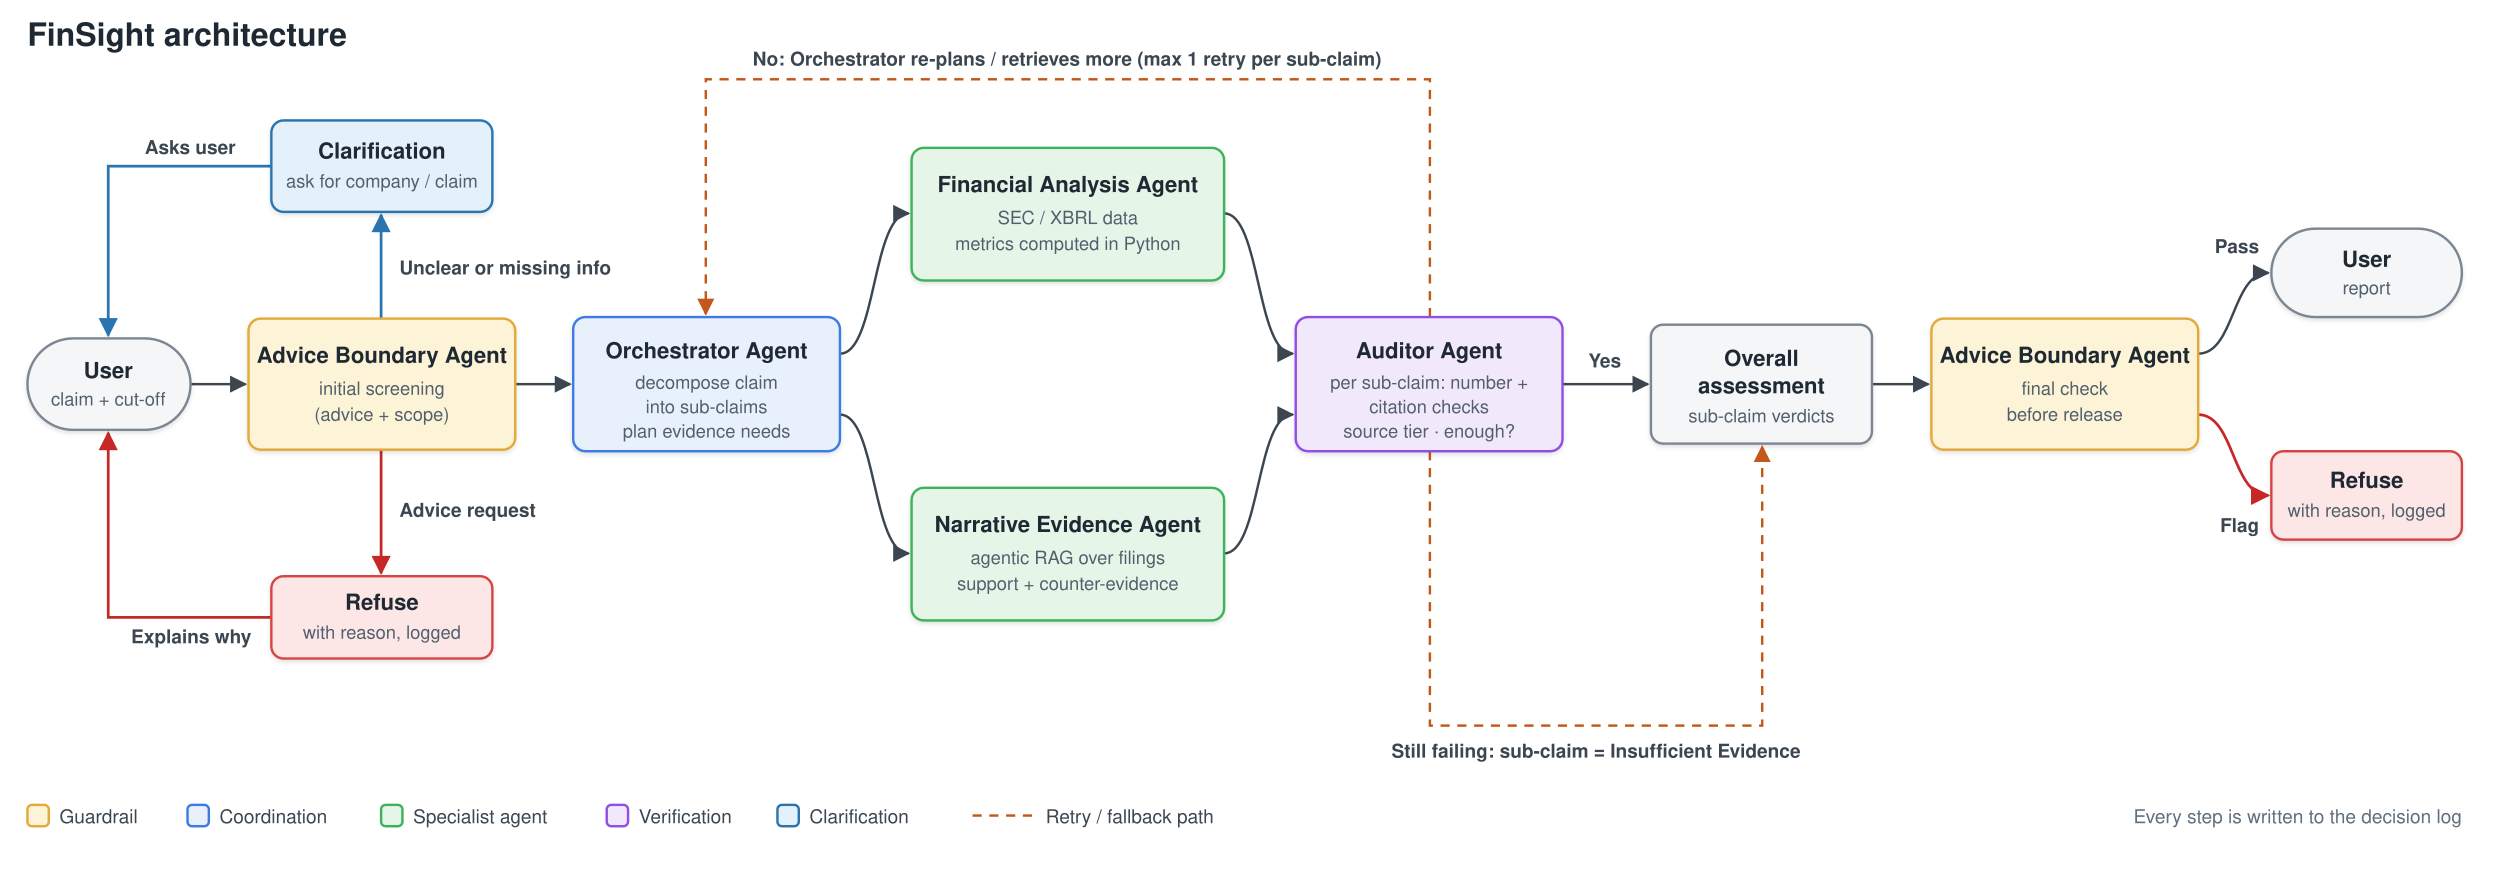
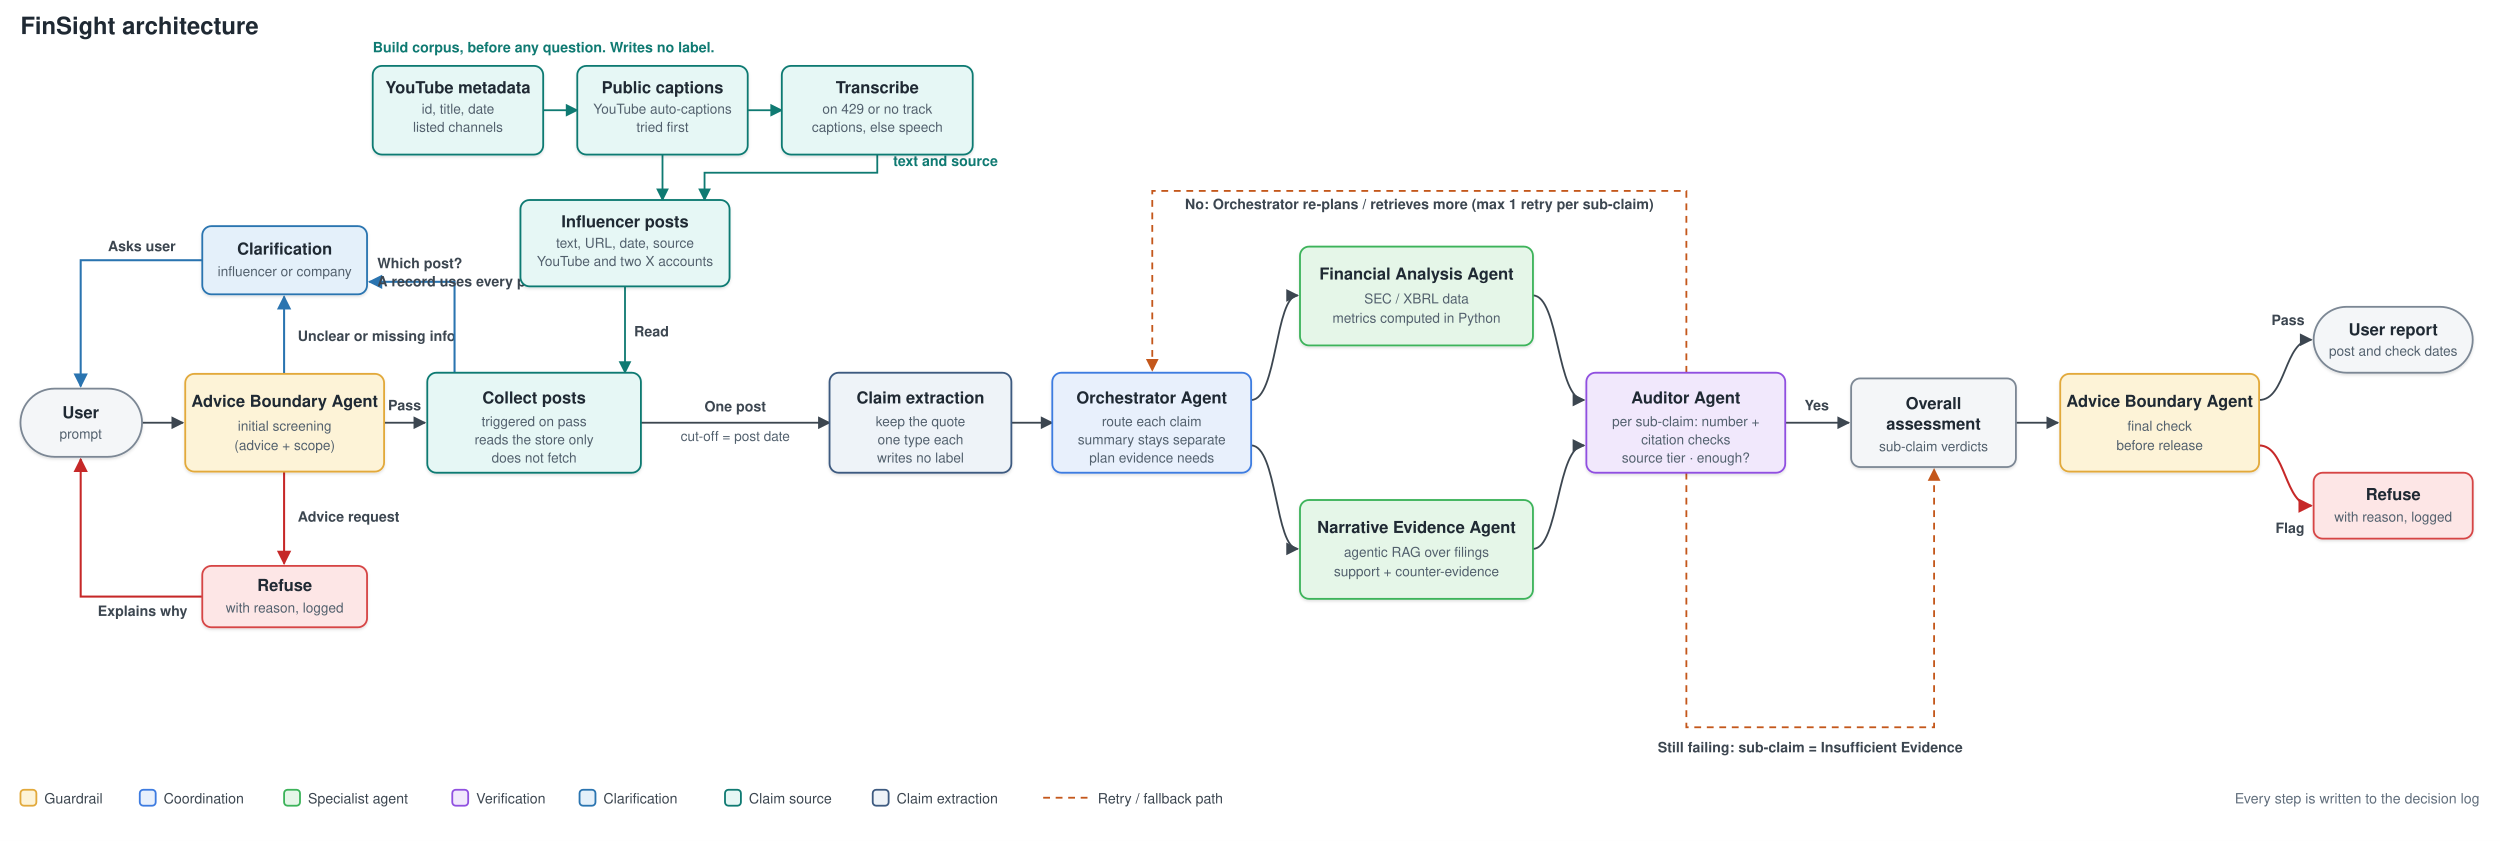
- <svg xmlns="http://www.w3.org/2000/svg" viewBox="0 0 1640 570" width="1640" height="570" font-family="Helvetica, Arial, sans-serif">
+ <svg xmlns="http://www.w3.org/2000/svg" viewBox="0 0 2200 740" width="2200" height="740" font-family="Helvetica, Arial, sans-serif">
  <defs>
    <marker id="a-dark" viewBox="0 0 10 10" refX="9" refY="5" markerWidth="7" markerHeight="7" orient="auto-start-reverse">
      <path d="M0,0 L10,5 L0,10 z" fill="#3c4650" />
    </marker>
    <marker id="a-blue" viewBox="0 0 10 10" refX="9" refY="5" markerWidth="7" markerHeight="7" orient="auto-start-reverse">
      <path d="M0,0 L10,5 L0,10 z" fill="#2a74b0" />
    </marker>
    <marker id="a-red" viewBox="0 0 10 10" refX="9" refY="5" markerWidth="7" markerHeight="7" orient="auto-start-reverse">
      <path d="M0,0 L10,5 L0,10 z" fill="#c62828" />
    </marker>
    <marker id="a-retry" viewBox="0 0 10 10" refX="9" refY="5" markerWidth="7" markerHeight="7" orient="auto-start-reverse">
      <path d="M0,0 L10,5 L0,10 z" fill="#c4571b" />
    </marker>
+     <marker id="a-teal" viewBox="0 0 10 10" refX="9" refY="5" markerWidth="7" markerHeight="7" orient="auto-start-reverse">
+       <path d="M0,0 L10,5 L0,10 z" fill="#0f7a72" />
+     </marker>
    <filter id="shadow" x="-10%" y="-10%" width="120%" height="130%">
      <feDropShadow dx="0" dy="1.5" stdDeviation="1.5" flood-color="#000" flood-opacity="0.12" />
    </filter>
    <style>
      .title { font-size: 21px; font-weight: 700; fill: #1f2933; }
      .h { font-size: 14.5px; font-weight: 700; fill: #1f2933; text-anchor: middle; }
      .s { font-size: 12px; fill: #52606d; text-anchor: middle; }
      .lbl { font-size: 12.5px; font-weight: 700; fill: #3c4650; }
      .lbl-r { font-size: 12.5px; font-weight: 700; fill: #3c4650; text-anchor: end; }
      .lbl-m { font-size: 12.5px; font-weight: 700; fill: #3c4650; text-anchor: middle; }
+       .lbl-teal { font-size: 12.5px; font-weight: 700; fill: #0f7a72; text-anchor: end; }
+       .lbl-build { font-size: 12.5px; font-weight: 700; fill: #0f7a72; }
      .leg { font-size: 12.5px; fill: #3c4650; }
      .note { font-size: 12.5px; fill: #616e7c; text-anchor: end; }
      .dark { stroke: #3c4650; stroke-width: 1.6; fill: none; marker-end: url(#a-dark); }
      .blue { stroke: #2a74b0; stroke-width: 1.8; fill: none; marker-end: url(#a-blue); }
      .red { stroke: #c62828; stroke-width: 1.8; fill: none; marker-end: url(#a-red); }
      .retry { stroke: #c4571b; stroke-width: 1.6; fill: none; stroke-dasharray: 6 5; marker-end: url(#a-retry); }
+       .teal { stroke: #0f7a72; stroke-width: 1.6; fill: none; marker-end: url(#a-teal); }
      .guard { fill: #fdf3d7; stroke: #e2a93b; stroke-width: 1.6; }
      .coord { fill: #e8f0fc; stroke: #3d7be0; stroke-width: 1.6; }
      .spec { fill: #e5f6e8; stroke: #3cb35a; stroke-width: 1.6; }
      .verif { fill: #f1e8fc; stroke: #9050e0; stroke-width: 1.6; }
      .clar { fill: #e4f0fa; stroke: #2a74b0; stroke-width: 1.6; }
      .refuse { fill: #fde6e6; stroke: #d64545; stroke-width: 1.6; }
      .neutral { fill: #f4f6f8; stroke: #7b8794; stroke-width: 1.6; }
      .user { fill: #f4f6f8; stroke: #7b8794; stroke-width: 1.6; }
+       .collect { fill: #e6f7f5; stroke: #0f7a72; stroke-width: 1.6; }
+       .extract { fill: #eef3f8; stroke: #3d5a80; stroke-width: 1.6; }
    </style>
  </defs>
-   <rect width="1640" height="570" fill="#ffffff" />
+   <rect width="2200" height="740" fill="#ffffff" />
  <text x="18" y="30" class="title">FinSight architecture</text>
-   <path d="M125,252 L161,252" class="dark" />
-   <path d="M338,252 L374,252" class="dark" />
-   <path d="M250,209 L250,141" class="blue" />
-   <text x="262" y="180" class="lbl">Unclear or missing info</text>
-   <path d="M178,109 L71,109 L71,220" class="blue" />
-   <text x="95" y="101" class="lbl">Asks user</text>
-   <path d="M250,295 L250,376" class="red" />
-   <text x="262" y="339" class="lbl">Advice request</text>
-   <path d="M178,405 L71,405 L71,284" class="red" />
-   <text x="86" y="422" class="lbl">Explains why</text>
-   <path d="M551,232 C575,232 572,140 596,140" class="dark" />
-   <path d="M551,272 C575,272 572,363 596,363" class="dark" />
-   <path d="M803,140 C827,140 824,232 848,232" class="dark" />
-   <path d="M803,363 C827,363 824,272 848,272" class="dark" />
-   <path d="M1025,252 L1081,252" class="dark" />
-   <text x="1042" y="241" class="lbl">Yes</text>
-   <path d="M1228,252 L1265,252" class="dark" />
-   <path d="M1442,232 C1466,232 1464,179 1488,179" class="dark" />
-   <text x="1482" y="166" class="lbl-r">Pass</text>
-   <path d="M1442,272 C1466,272 1464,325 1488,325" class="red" />
-   <text x="1482" y="349" class="lbl-r">Flag</text>
-   <path d="M938,208 L938,52 L463,52 L463,206" class="retry" />
-   <text x="700" y="43" class="lbl-m">No: Orchestrator re-plans / retrieves more (max 1 retry per sub-claim)</text>
-   <path d="M938,296 L938,476 L1156,476 L1156,293" class="retry" />
-   <text x="1047" y="497" class="lbl-m">Still failing: sub-claim = Insufficient Evidence</text>
-   <rect x="18" y="222" width="107" height="60" rx="30" class="user" filter="url(#shadow)" />
-   <text x="71" y="248" class="h">User</text>
-   <text x="71" y="266" class="s">claim + cut-off</text>
-   <rect x="178" y="79" width="145" height="60" rx="8" class="clar" filter="url(#shadow)" />
-   <text x="250.5" y="104" class="h">Clarification</text>
-   <text x="250.5" y="123" class="s">ask for company / claim</text>
-   <rect x="163" y="209" width="175" height="86" rx="8" class="guard" filter="url(#shadow)" />
-   <text x="250.5" y="238" class="h">Advice Boundary Agent</text>
-   <text x="250.5" y="259" class="s">initial screening</text>
-   <text x="250.5" y="276" class="s">(advice + scope)</text>
-   <rect x="178" y="378" width="145" height="54" rx="8" class="refuse" filter="url(#shadow)" />
-   <text x="250.5" y="400" class="h">Refuse</text>
-   <text x="250.5" y="419" class="s">with reason, logged</text>
-   <rect x="376" y="208" width="175" height="88" rx="8" class="coord" filter="url(#shadow)" />
-   <text x="463.5" y="235" class="h">Orchestrator Agent</text>
-   <text x="463.5" y="255" class="s">decompose claim</text>
-   <text x="463.5" y="271" class="s">into sub-claims</text>
-   <text x="463.5" y="287" class="s">plan evidence needs</text>
-   <rect x="598" y="97" width="205" height="87" rx="8" class="spec" filter="url(#shadow)" />
-   <text x="700.5" y="126" class="h">Financial Analysis Agent</text>
-   <text x="700.5" y="147" class="s">SEC / XBRL data</text>
-   <text x="700.5" y="164" class="s">metrics computed in Python</text>
-   <rect x="598" y="320" width="205" height="87" rx="8" class="spec" filter="url(#shadow)" />
-   <text x="700.5" y="349" class="h">Narrative Evidence Agent</text>
-   <text x="700.5" y="370" class="s">agentic RAG over filings</text>
-   <text x="700.5" y="387" class="s">support + counter-evidence</text>
-   <rect x="850" y="208" width="175" height="88" rx="8" class="verif" filter="url(#shadow)" />
-   <text x="937.5" y="235" class="h">Auditor Agent</text>
-   <text x="937.5" y="255" class="s">per sub-claim: number +</text>
-   <text x="937.5" y="271" class="s">citation checks</text>
-   <text x="937.5" y="287" class="s">source tier · enough?</text>
-   <rect x="1083" y="213" width="145" height="78" rx="8" class="neutral" filter="url(#shadow)" />
-   <text x="1155.5" y="240" class="h">Overall</text>
-   <text x="1155.5" y="258" class="h">assessment</text>
-   <text x="1155.5" y="277" class="s">sub-claim verdicts</text>
-   <rect x="1267" y="209" width="175" height="86" rx="8" class="guard" filter="url(#shadow)" />
-   <text x="1354.5" y="238" class="h">Advice Boundary Agent</text>
-   <text x="1354.5" y="259" class="s">final check</text>
-   <text x="1354.5" y="276" class="s">before release</text>
-   <rect x="1490" y="150" width="125" height="58" rx="29" class="user" filter="url(#shadow)" />
-   <text x="1552.5" y="175" class="h">User</text>
-   <text x="1552.5" y="193" class="s">report</text>
-   <rect x="1490" y="296" width="125" height="58" rx="8" class="refuse" filter="url(#shadow)" />
-   <text x="1552.5" y="320" class="h">Refuse</text>
-   <text x="1552.5" y="339" class="s">with reason, logged</text>
-   <g transform="translate(18,528)">
-     <rect x="0" y="0" width="14" height="14" rx="3" class="guard" />
-     <text x="21" y="12" class="leg">Guardrail</text>
-     <rect x="105" y="0" width="14" height="14" rx="3" class="coord" />
-     <text x="126" y="12" class="leg">Coordination</text>
-     <rect x="232" y="0" width="14" height="14" rx="3" class="spec" />
-     <text x="253" y="12" class="leg">Specialist agent</text>
-     <rect x="380" y="0" width="14" height="14" rx="3" class="verif" />
-     <text x="401" y="12" class="leg">Verification</text>
-     <rect x="492" y="0" width="14" height="14" rx="3" class="clar" />
-     <text x="513" y="12" class="leg">Clarification</text>
-     <path d="M620,7 L660,7" stroke="#c4571b" stroke-width="1.6" stroke-dasharray="6 5" />
-     <text x="668" y="12" class="leg">Retry / fallback path</text>
+   <text x="328" y="46" class="lbl-build">Build corpus, before any question. Writes no label.</text>
+   <path d="M478,97 L508,97" class="teal" />
+   <path d="M658,97 L688,97" class="teal" />
+   <path d="M583,136 L583,176" class="teal" />
+   <path d="M772,136 L772,152 L620,152 L620,176" class="teal" />
+   <text x="786" y="146" class="lbl-build">text and source</text>
+   <rect x="328" y="58" width="150" height="78" rx="8" class="collect" filter="url(#shadow)" />
+   <text x="403" y="82" class="h">YouTube metadata</text>
+   <text x="403" y="100" class="s">id, title, date</text>
+   <text x="403" y="116" class="s">listed channels</text>
+   <rect x="508" y="58" width="150" height="78" rx="8" class="collect" filter="url(#shadow)" />
+   <text x="583" y="82" class="h">Public captions</text>
+   <text x="583" y="100" class="s">YouTube auto-captions</text>
+   <text x="583" y="116" class="s">tried first</text>
+   <rect x="688" y="58" width="168" height="78" rx="8" class="collect" filter="url(#shadow)" />
+   <text x="772" y="82" class="h">Transcribe</text>
+   <text x="772" y="100" class="s">on 429 or no track</text>
+   <text x="772" y="116" class="s">captions, else speech</text>
+   <g transform="translate(0,120)">
+     <path d="M125,252 L161,252" class="dark" />
+     <path d="M338,252 L374,252" class="dark" />
+     <text x="356" y="241" class="lbl-m">Pass</text>
+     <path d="M250,209 L250,141" class="blue" />
+     <text x="262" y="180" class="lbl">Unclear or missing info</text>
+     <path d="M178,109 L71,109 L71,220" class="blue" />
+     <text x="95" y="101" class="lbl">Asks user</text>
+     <path d="M400,208 L400,128 L325,128" class="blue" />
+     <text x="332" y="116" class="lbl">Which post?</text>
+     <text x="332" y="132" class="lbl">A record uses every post</text>
+     <path d="M250,295 L250,376" class="red" />
+     <text x="262" y="339" class="lbl">Advice request</text>
+     <path d="M178,405 L71,405 L71,284" class="red" />
+     <text x="86" y="422" class="lbl">Explains why</text>
+     <path d="M550,132 L550,208" class="teal" />
+     <text x="558" y="176" class="lbl">Read</text>
+     <path d="M564,252 L730,252" class="dark" />
+     <text x="647" y="242" class="lbl-m">One post</text>
+     <text x="647" y="268" class="s">cut-off = post date</text>
+     <path d="M890,252 L926,252" class="dark" />
+     <path d="M1101,232 C1124,232 1122,140 1142,140" class="dark" />
+     <path d="M1101,272 C1124,272 1122,363 1142,363" class="dark" />
+     <path d="M1349,140 C1372,140 1370,232 1394,232" class="dark" />
+     <path d="M1349,363 C1372,363 1370,272 1394,272" class="dark" />
+     <path d="M1571,252 L1627,252" class="dark" />
+     <text x="1588" y="241" class="lbl">Yes</text>
+     <path d="M1774,252 L1811,252" class="dark" />
+     <path d="M1988,232 C2012,232 2010,179 2034,179" class="dark" />
+     <text x="2028" y="166" class="lbl-r">Pass</text>
+     <path d="M1988,272 C2012,272 2010,325 2034,325" class="red" />
+     <text x="2028" y="349" class="lbl-r">Flag</text>
+     <path d="M1484,208 L1484,48 L1014,48 L1014,206" class="retry" />
+     <text x="1249" y="64" class="lbl-m">No: Orchestrator re-plans / retrieves more (max 1 retry per sub-claim)</text>
+     <path d="M1484,296 L1484,520 L1702,520 L1702,293" class="retry" />
+     <text x="1593" y="542" class="lbl-m">Still failing: sub-claim = Insufficient Evidence</text>
+     <rect x="18" y="222" width="107" height="60" rx="30" class="user" filter="url(#shadow)" />
+     <text x="71" y="248" class="h">User</text>
+     <text x="71" y="266" class="s">prompt</text>
+     <rect x="178" y="79" width="145" height="60" rx="8" class="clar" filter="url(#shadow)" />
+     <text x="250.5" y="104" class="h">Clarification</text>
+     <text x="250.5" y="123" class="s">influencer or company</text>
+     <rect x="163" y="209" width="175" height="86" rx="8" class="guard" filter="url(#shadow)" />
+     <text x="250.5" y="238" class="h">Advice Boundary Agent</text>
+     <text x="250.5" y="259" class="s">initial screening</text>
+     <text x="250.5" y="276" class="s">(advice + scope)</text>
+     <rect x="178" y="378" width="145" height="54" rx="8" class="refuse" filter="url(#shadow)" />
+     <text x="250.5" y="400" class="h">Refuse</text>
+     <text x="250.5" y="419" class="s">with reason, logged</text>
+     <rect x="458" y="56" width="184" height="76" rx="8" class="collect" filter="url(#shadow)" />
+     <text x="550" y="80" class="h">Influencer posts</text>
+     <text x="550" y="98" class="s">text, URL, date, source</text>
+     <text x="550" y="114" class="s">YouTube and two X accounts</text>
+     <rect x="376" y="208" width="188" height="88" rx="8" class="collect" filter="url(#shadow)" />
+     <text x="470" y="235" class="h">Collect posts</text>
+     <text x="470" y="255" class="s">triggered on pass</text>
+     <text x="470" y="271" class="s">reads the store only</text>
+     <text x="470" y="287" class="s">does not fetch</text>
+     <rect x="730" y="208" width="160" height="88" rx="8" class="extract" filter="url(#shadow)" />
+     <text x="810" y="235" class="h">Claim extraction</text>
+     <text x="810" y="255" class="s">keep the quote</text>
+     <text x="810" y="271" class="s">one type each</text>
+     <text x="810" y="287" class="s">writes no label</text>
+     <rect x="926" y="208" width="175" height="88" rx="8" class="coord" filter="url(#shadow)" />
+     <text x="1013.5" y="235" class="h">Orchestrator Agent</text>
+     <text x="1013.5" y="255" class="s">route each claim</text>
+     <text x="1013.5" y="271" class="s">summary stays separate</text>
+     <text x="1013.5" y="287" class="s">plan evidence needs</text>
+     <rect x="1144" y="97" width="205" height="87" rx="8" class="spec" filter="url(#shadow)" />
+     <text x="1246.5" y="126" class="h">Financial Analysis Agent</text>
+     <text x="1246.5" y="147" class="s">SEC / XBRL data</text>
+     <text x="1246.5" y="164" class="s">metrics computed in Python</text>
+     <rect x="1144" y="320" width="205" height="87" rx="8" class="spec" filter="url(#shadow)" />
+     <text x="1246.5" y="349" class="h">Narrative Evidence Agent</text>
+     <text x="1246.5" y="370" class="s">agentic RAG over filings</text>
+     <text x="1246.5" y="387" class="s">support + counter-evidence</text>
+     <rect x="1396" y="208" width="175" height="88" rx="8" class="verif" filter="url(#shadow)" />
+     <text x="1483.5" y="235" class="h">Auditor Agent</text>
+     <text x="1483.5" y="255" class="s">per sub-claim: number +</text>
+     <text x="1483.5" y="271" class="s">citation checks</text>
+     <text x="1483.5" y="287" class="s">source tier · enough?</text>
+     <rect x="1629" y="213" width="145" height="78" rx="8" class="neutral" filter="url(#shadow)" />
+     <text x="1701.5" y="240" class="h">Overall</text>
+     <text x="1701.5" y="258" class="h">assessment</text>
+     <text x="1701.5" y="277" class="s">sub-claim verdicts</text>
+     <rect x="1813" y="209" width="175" height="86" rx="8" class="guard" filter="url(#shadow)" />
+     <text x="1900.5" y="238" class="h">Advice Boundary Agent</text>
+     <text x="1900.5" y="259" class="s">final check</text>
+     <text x="1900.5" y="276" class="s">before release</text>
+     <rect x="2036" y="150" width="140" height="58" rx="29" class="user" filter="url(#shadow)" />
+     <text x="2106" y="175" class="h">User report</text>
+     <text x="2106" y="193" class="s">post and check dates</text>
+     <rect x="2036" y="296" width="140" height="58" rx="8" class="refuse" filter="url(#shadow)" />
+     <text x="2106" y="320" class="h">Refuse</text>
+     <text x="2106" y="339" class="s">with reason, logged</text>
+     <g transform="translate(18,575)">
+       <rect x="0" y="0" width="14" height="14" rx="3" class="guard" />
+       <text x="21" y="12" class="leg">Guardrail</text>
+       <rect x="105" y="0" width="14" height="14" rx="3" class="coord" />
+       <text x="126" y="12" class="leg">Coordination</text>
+       <rect x="232" y="0" width="14" height="14" rx="3" class="spec" />
+       <text x="253" y="12" class="leg">Specialist agent</text>
+       <rect x="380" y="0" width="14" height="14" rx="3" class="verif" />
+       <text x="401" y="12" class="leg">Verification</text>
+       <rect x="492" y="0" width="14" height="14" rx="3" class="clar" />
+       <text x="513" y="12" class="leg">Clarification</text>
+       <rect x="620" y="0" width="14" height="14" rx="3" class="collect" />
+       <text x="641" y="12" class="leg">Claim source</text>
+       <rect x="750" y="0" width="14" height="14" rx="3" class="extract" />
+       <text x="771" y="12" class="leg">Claim extraction</text>
+       <path d="M900,7 L940,7" stroke="#c4571b" stroke-width="1.6" stroke-dasharray="6 5" />
+       <text x="948" y="12" class="leg">Retry / fallback path</text>
+     </g>
+     <text x="2182" y="587" class="note">Every step is written to the decision log</text>
  </g>
-   <text x="1615" y="540" class="note">Every step is written to the decision log</text>
</svg>
